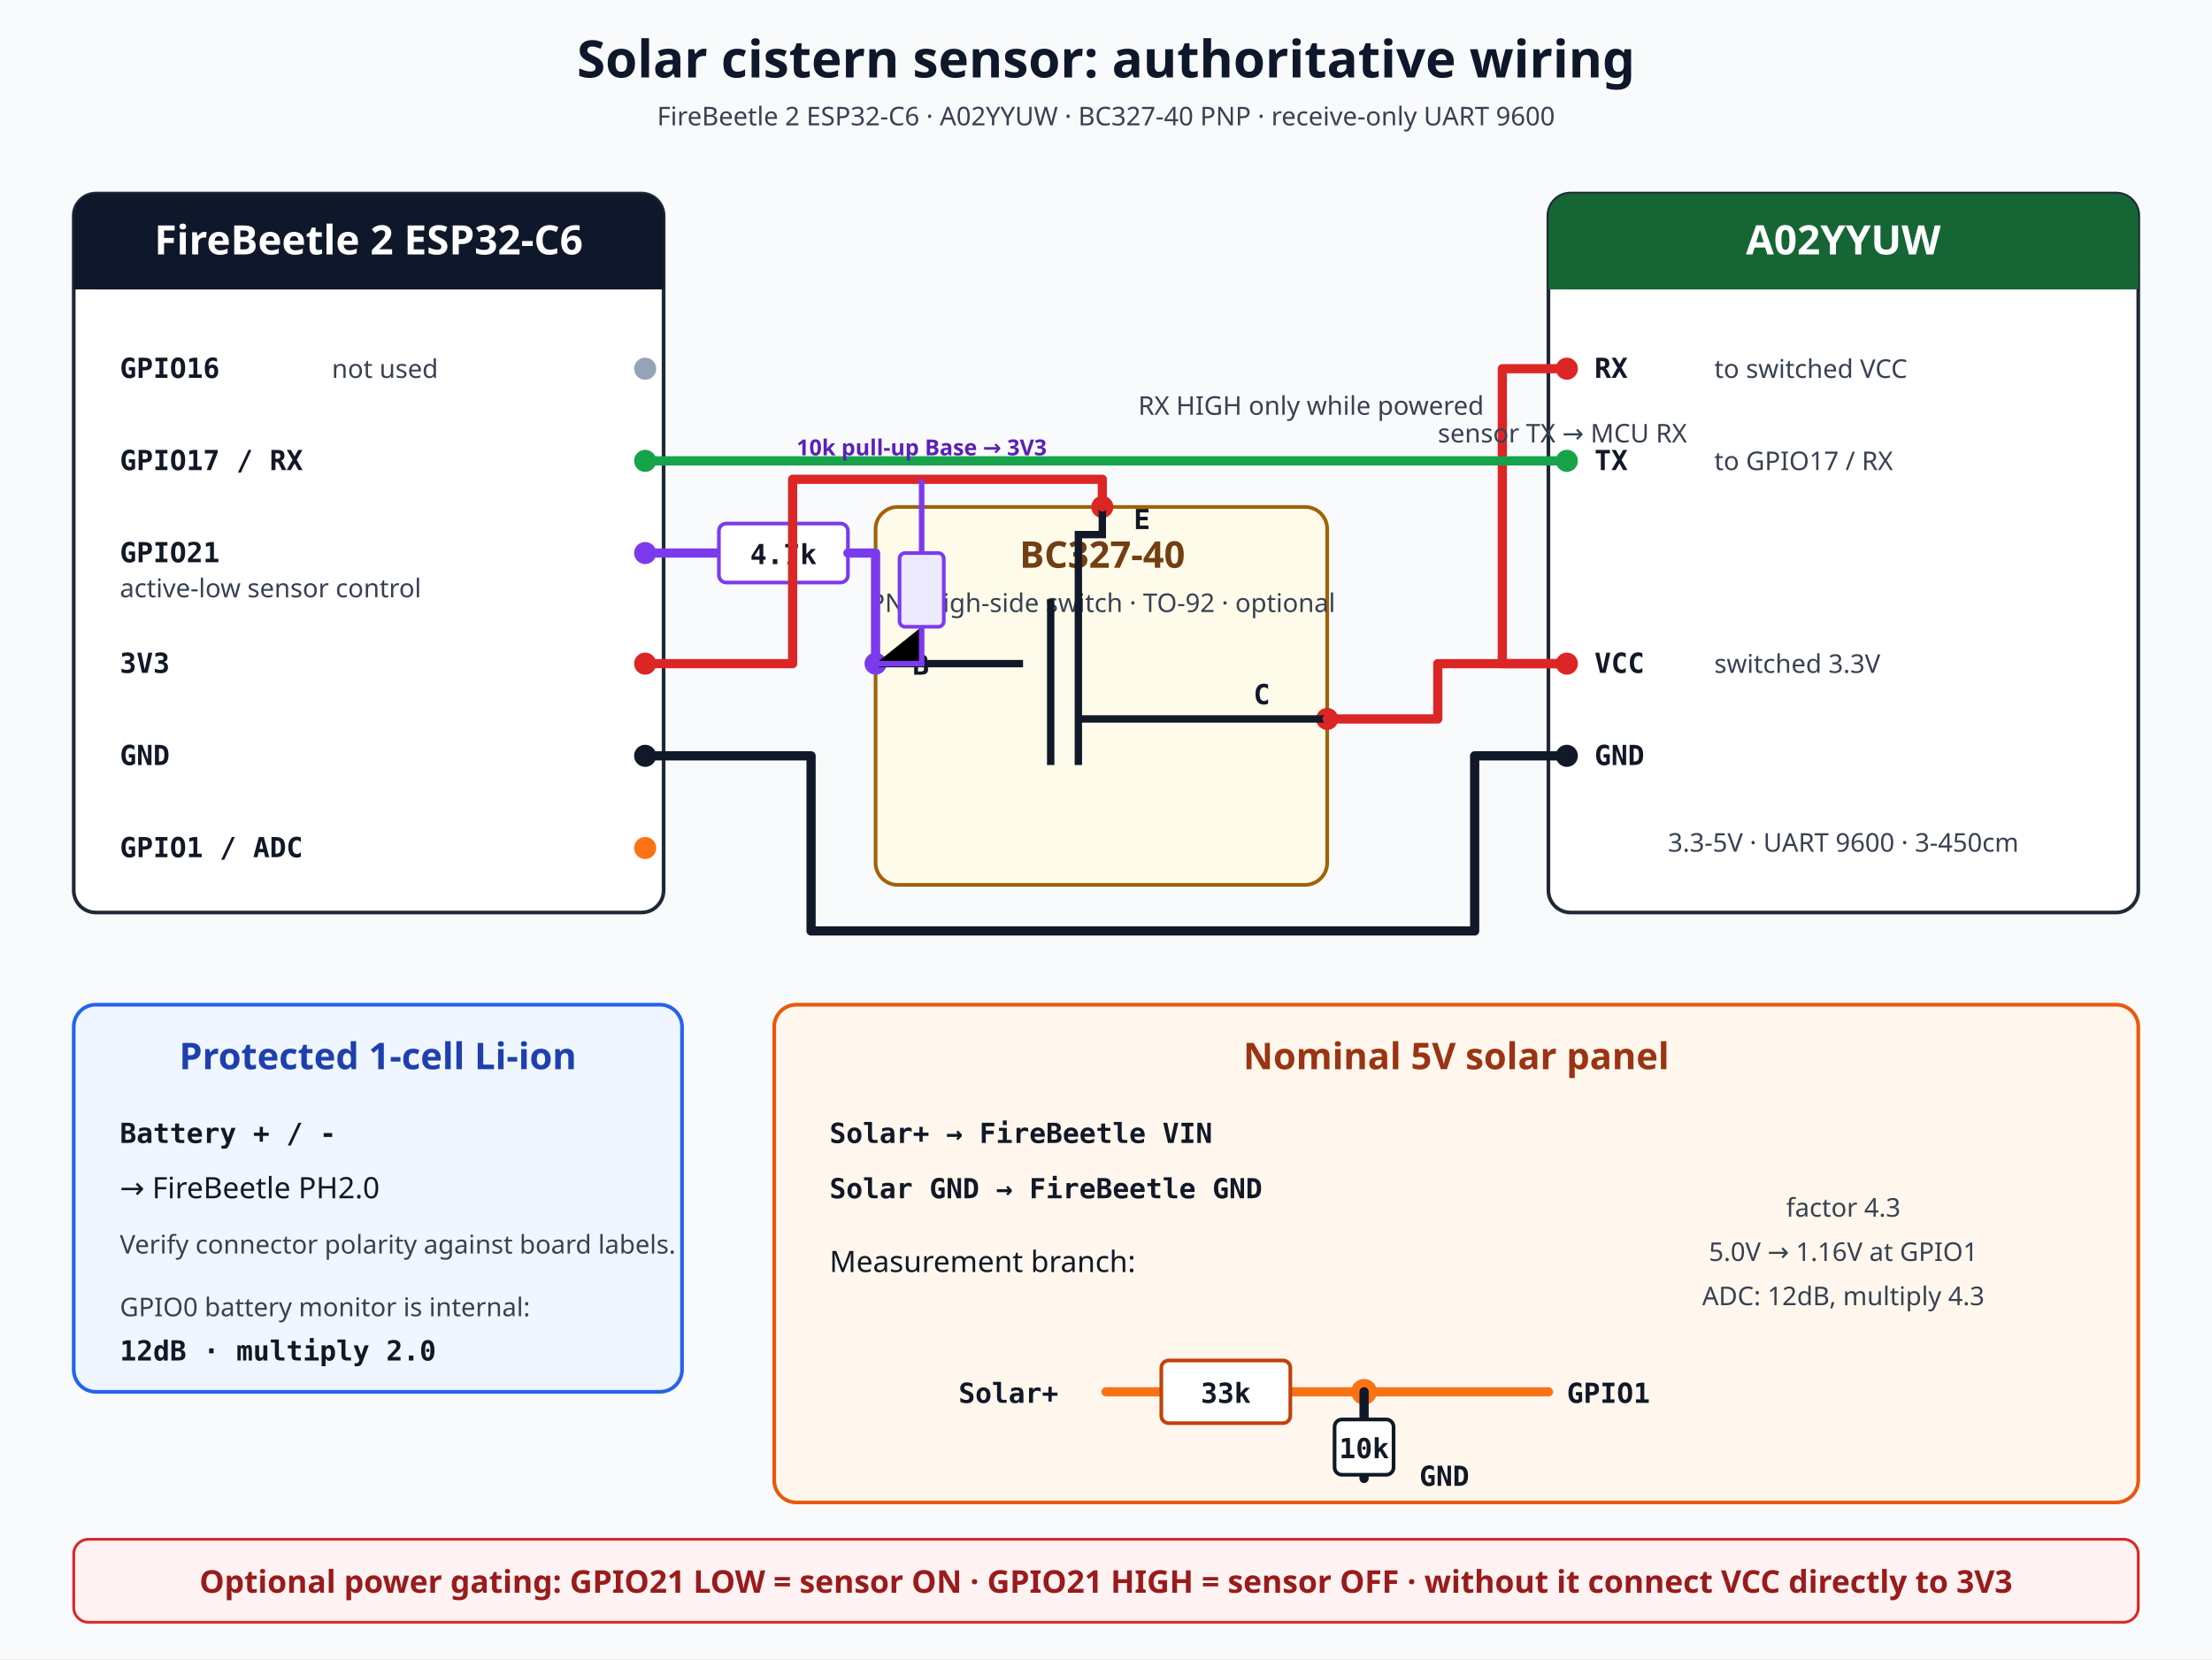
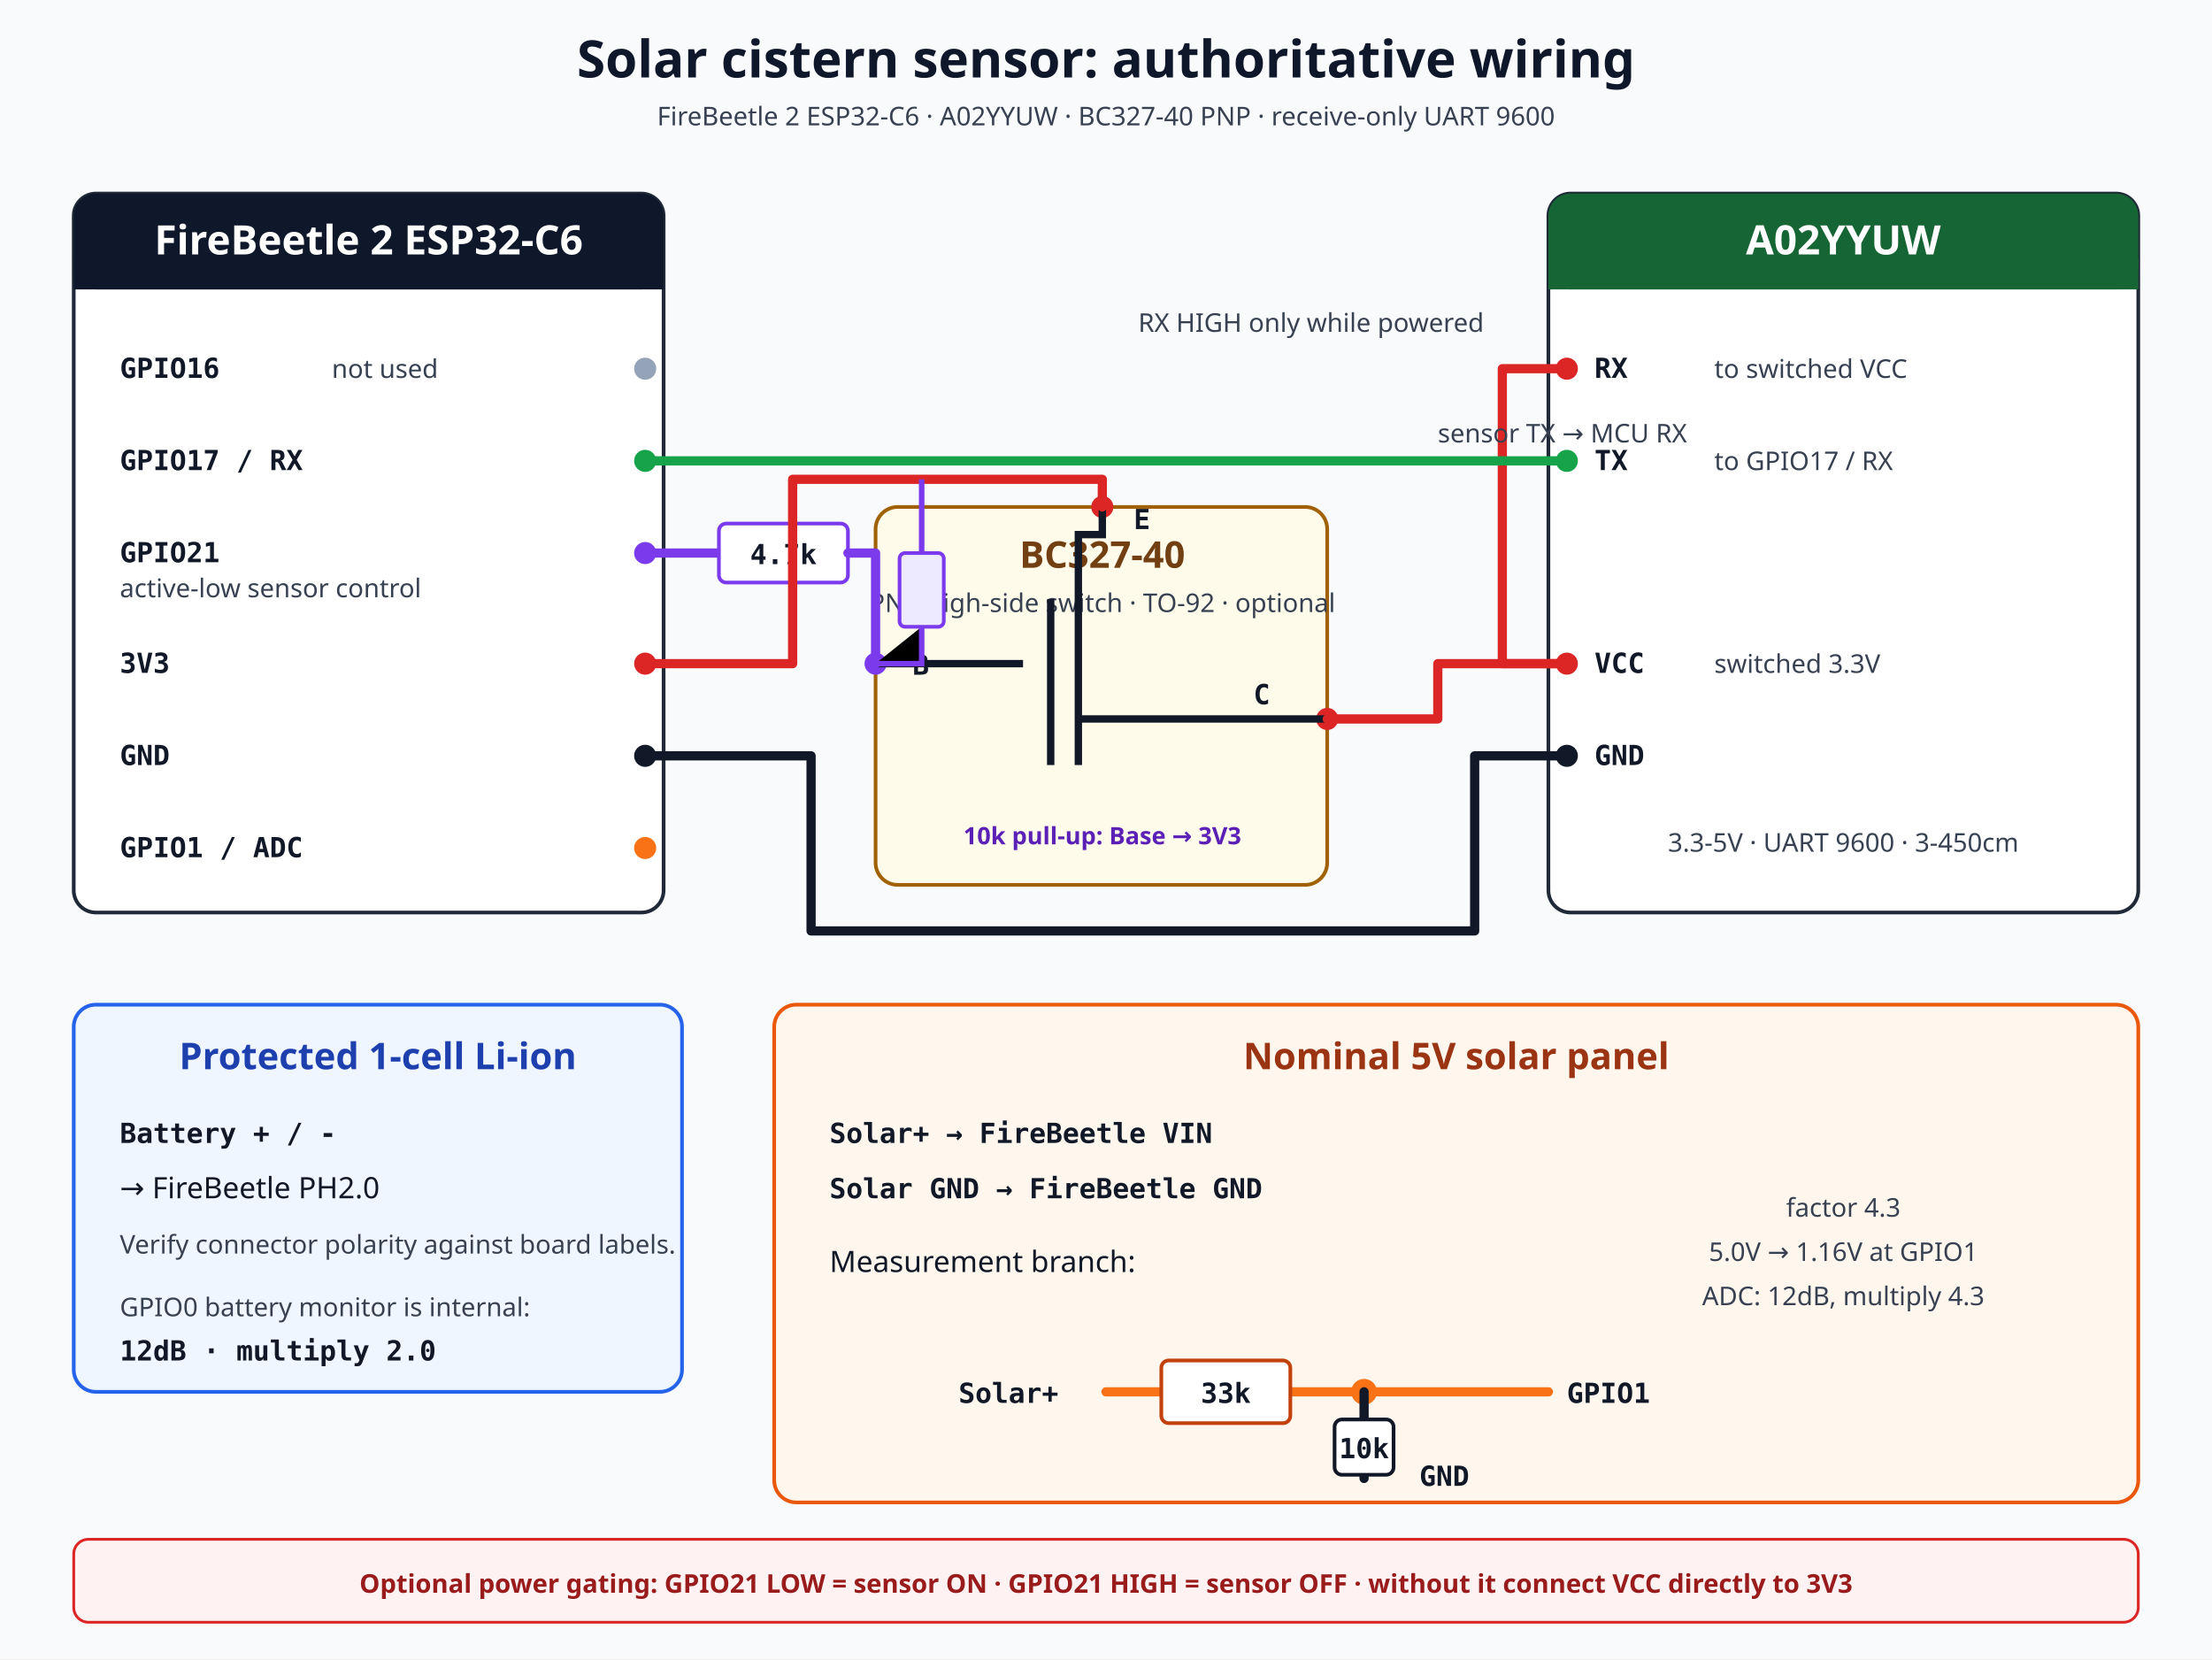
<svg xmlns="http://www.w3.org/2000/svg" width="1200" height="900" viewBox="0 0 1200 900" role="img" aria-labelledby="title desc">
  <defs>
    <style>.box{fill:#fff;stroke:#1f2937;stroke-width:2}.head{fill:#0f172a}.h{font:700 22px sans-serif;fill:#fff}.t{font:16px sans-serif;fill:#111827}.s{font:14px sans-serif;fill:#374151}.pin{font:700 15px monospace;fill:#111827}.wire{fill:none;stroke-width:5;stroke-linecap:round;stroke-linejoin:round}</style>
  </defs>
  <rect width="1200" height="900" fill="#f8fafc" />
  <text x="600" y="42" text-anchor="middle" font-family="sans-serif" font-size="28" font-weight="700" fill="#0f172a">Solar cistern sensor: authoritative wiring</text>
  <text x="600" y="68" text-anchor="middle" class="s">FireBeetle 2 ESP32-C6 · A02YYUW · BC327-40 PNP · receive-only UART 9600</text>
  <g>
    <rect x="40" y="105" width="320" height="390" rx="12" class="box" />
    <rect x="40" y="105" width="320" height="52" rx="12" class="head" />
    <rect x="40" y="140" width="320" height="17" class="head" />
    <text x="200" y="138" text-anchor="middle" class="h">FireBeetle 2 ESP32-C6</text>
    <text x="65" y="205" class="pin">GPIO16</text>
    <text x="180" y="205" class="s">not used</text>
    <circle cx="350" cy="200" r="6" fill="#94a3b8" />
    <text x="65" y="255" class="pin">GPIO17 / RX</text>
    <circle cx="350" cy="250" r="6" fill="#16a34a" />
    <text x="65" y="305" class="pin">GPIO21</text>
    <text x="65" y="324" class="s">active-low sensor control</text>
    <circle cx="350" cy="300" r="6" fill="#7c3aed" />
    <text x="65" y="365" class="pin">3V3</text>
    <circle cx="350" cy="360" r="6" fill="#dc2626" />
    <text x="65" y="415" class="pin">GND</text>
    <circle cx="350" cy="410" r="6" fill="#111827" />
    <text x="65" y="465" class="pin">GPIO1 / ADC</text>
    <circle cx="350" cy="460" r="6" fill="#f97316" />
  </g>
  <g>
    <rect x="475" y="275" width="245" height="205" rx="12" fill="#fffbeb" stroke="#a16207" stroke-width="2" />
    <text x="598" y="308" text-anchor="middle" font-family="sans-serif" font-size="20" font-weight="700" fill="#713f12">BC327-40</text>
    <text x="598" y="332" text-anchor="middle" class="s">PNP high-side switch · TO-92 · optional</text>
    <circle cx="475" cy="360" r="6" fill="#7c3aed" />
    <text x="495" y="366" class="pin">B</text>
    <circle cx="598" cy="275" r="6" fill="#dc2626" />
    <text x="615" y="287" class="pin">E</text>
    <circle cx="720" cy="390" r="6" fill="#dc2626" />
    <text x="680" y="382" class="pin">C</text>
    <path d="M475 360 H555 M570 325 V415 M585 325 V415 M585 390 H720 M585 325 V290 H598 V275" stroke="#111827" stroke-width="4" fill="none" />
  </g>
  <g>
    <rect x="840" y="105" width="320" height="390" rx="12" class="box" />
    <rect x="840" y="105" width="320" height="52" rx="12" fill="#166534" />
    <rect x="840" y="140" width="320" height="17" fill="#166534" />
    <text x="1000" y="138" text-anchor="middle" class="h">A02YYUW</text>
    <text x="865" y="205" class="pin">RX</text>
    <circle cx="850" cy="200" r="6" fill="#dc2626" />
    <text x="930" y="205" class="s">to switched VCC</text>
    <text x="865" y="255" class="pin">TX</text>
    <circle cx="850" cy="250" r="6" fill="#16a34a" />
    <text x="930" y="255" class="s">to GPIO17 / RX</text>
    <text x="865" y="365" class="pin">VCC</text>
    <circle cx="850" cy="360" r="6" fill="#dc2626" />
    <text x="930" y="365" class="s">switched 3.3V</text>
    <text x="865" y="415" class="pin">GND</text>
    <circle cx="850" cy="410" r="6" fill="#111827" />
    <text x="1000" y="462" text-anchor="middle" class="s">3.3-5V · UART 9600 · 3-450cm</text>
  </g>
  <path d="M850 200 H815 V360 H850" class="wire" stroke="#dc2626" />
-   <text x="805" y="225" text-anchor="end" class="s">RX HIGH only while powered</text>
+   <text x="805" y="180" text-anchor="end" class="s">RX HIGH only while powered</text>
  <path d="M850 250 H350" class="wire" stroke="#16a34a" />
  <text x="780" y="240" class="s">sensor TX → MCU RX</text>
  <path d="M350 300 H390" class="wire" stroke="#7c3aed" />
  <rect x="390" y="284" width="70" height="32" rx="4" fill="#fff" stroke="#7c3aed" stroke-width="2" />
  <text x="425" y="306" text-anchor="middle" class="pin">4.7k</text>
  <path d="M460 300 H475 V360" class="wire" stroke="#7c3aed" />
  <path d="M350 360 H430 V260 H598 V275" class="wire" stroke="#dc2626" />
  <path d="M720 390 H780 V360 H850" class="wire" stroke="#dc2626" />
  <path d="M350 410 H440 V505 H800 V410 H850" class="wire" stroke="#111827" />
  <g>
    <path d="M475 360 H500 V340 M500 300 V260" stroke="#7c3aed" stroke-width="3" />
    <rect x="488" y="300" width="24" height="40" rx="3" fill="#ede9fe" stroke="#7c3aed" stroke-width="2" />
-     <text x="500" y="247" text-anchor="middle" font-family="sans-serif" font-size="12" font-weight="700" fill="#5b21b6">10k pull-up Base → 3V3</text>
+     <text x="598" y="458" text-anchor="middle" font-family="sans-serif" font-size="13" font-weight="700" fill="#5b21b6">10k pull-up: Base → 3V3</text>
  </g>
  <g>
    <rect x="40" y="545" width="330" height="210" rx="12" fill="#eff6ff" stroke="#2563eb" stroke-width="2" />
    <text x="205" y="580" text-anchor="middle" font-family="sans-serif" font-size="20" font-weight="700" fill="#1e40af">Protected 1-cell Li-ion</text>
    <text x="65" y="620" class="pin">Battery + / -</text>
    <text x="65" y="650" class="t">→ FireBeetle PH2.0</text>
    <text x="65" y="680" class="s">Verify connector polarity against board labels.</text>
    <text x="65" y="714" class="s">GPIO0 battery monitor is internal:</text>
    <text x="65" y="738" class="pin">12dB · multiply 2.0</text>
  </g>
  <g>
    <rect x="420" y="545" width="740" height="270" rx="12" fill="#fff7ed" stroke="#ea580c" stroke-width="2" />
    <text x="790" y="580" text-anchor="middle" font-family="sans-serif" font-size="20" font-weight="700" fill="#9a3412">Nominal 5V solar panel</text>
    <text x="450" y="620" class="pin">Solar+ → FireBeetle VIN</text>
    <text x="450" y="650" class="pin">Solar GND → FireBeetle GND</text>
    <text x="450" y="690" class="t">Measurement branch:</text>
    <text x="1000" y="660" text-anchor="middle" class="s">factor 4.3</text>
    <text x="1000" y="684" text-anchor="middle" class="s">5.0V → 1.16V at GPIO1</text>
    <text x="1000" y="708" text-anchor="middle" class="s">ADC: 12dB, multiply 4.3</text>
    <text x="520" y="761" class="pin">Solar+</text>
    <path d="M600 755 H740" class="wire" stroke="#f97316" />
    <rect x="630" y="738" width="70" height="34" rx="4" fill="#fff" stroke="#c2410c" stroke-width="2" />
    <text x="665" y="761" text-anchor="middle" class="pin">33k</text>
    <circle cx="740" cy="755" r="7" fill="#f97316" />
    <path d="M740 755 H840" class="wire" stroke="#f97316" />
    <text x="850" y="761" class="pin">GPIO1</text>
    <path d="M740 755 V802" class="wire" stroke="#111827" />
    <rect x="724" y="770" width="32" height="30" rx="4" fill="#fff" stroke="#111827" stroke-width="2" />
    <text x="740" y="791" text-anchor="middle" class="pin">10k</text>
    <text x="770" y="806" class="pin">GND</text>
  </g>
  <g>
    <rect x="40" y="835" width="1120" height="45" rx="8" fill="#fef2f2" stroke="#dc2626" stroke-width="1.5" />
-     <text x="600" y="864" text-anchor="middle" font-family="sans-serif" font-size="17" font-weight="700" fill="#991b1b">Optional power gating: GPIO21 LOW = sensor ON · GPIO21 HIGH = sensor OFF · without it connect VCC directly to 3V3</text>
+     <text x="600" y="864" text-anchor="middle" font-family="sans-serif" font-size="14" font-weight="700" fill="#991b1b">Optional power gating: GPIO21 LOW = sensor ON · GPIO21 HIGH = sensor OFF · without it connect VCC directly to 3V3</text>
  </g>
</svg>
